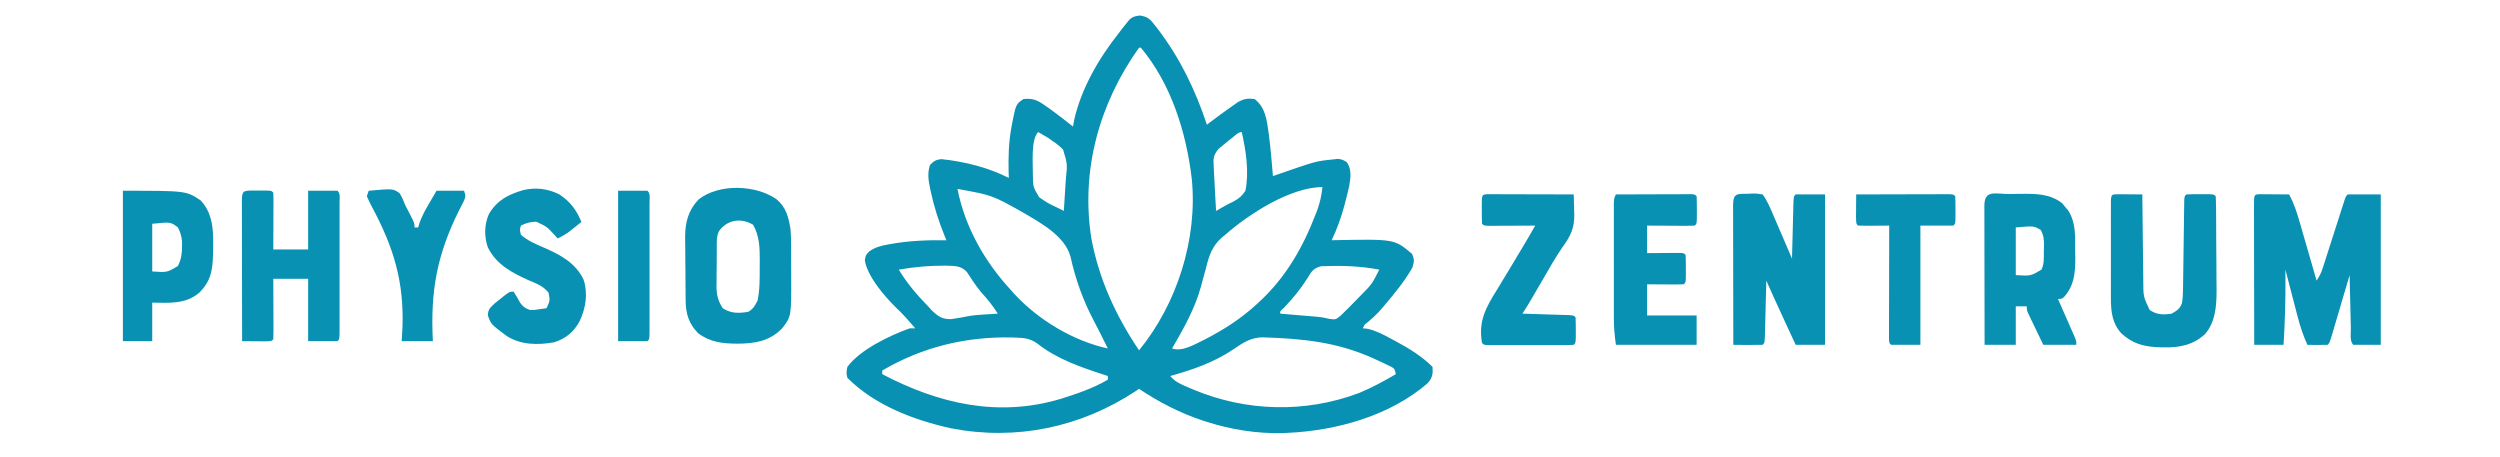
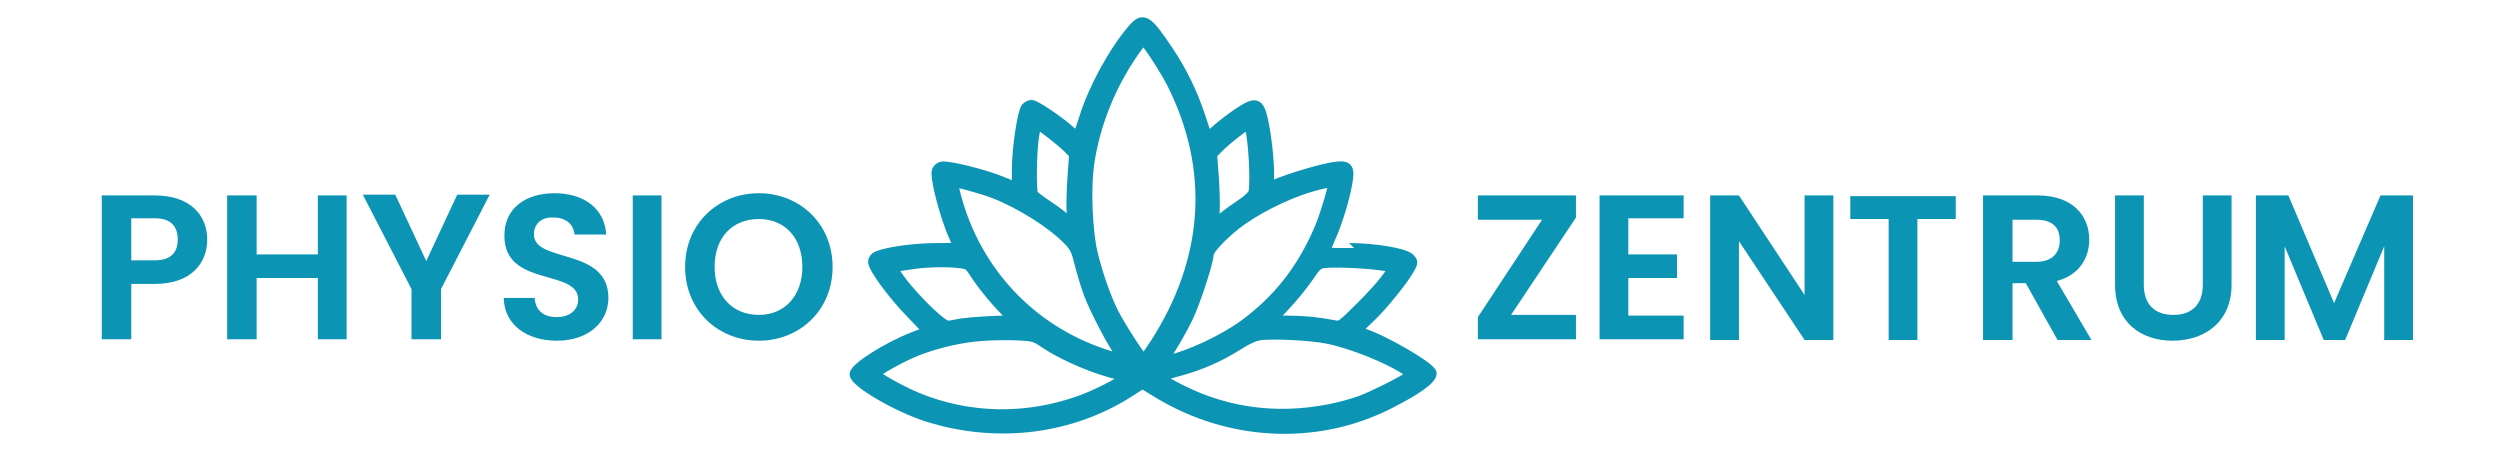
- <svg xmlns="http://www.w3.org/2000/svg" version="1.1" width="1363" height="249">
-   <path d="M0 0 C4.543 0.704 5.567 1.963 8.367 5.551 C8.993 6.35 8.993 6.35 9.632 7.165 C21.823 23.102 30.284 40.577 36.555 59.551 C36.993 59.21 37.431 58.87 37.883 58.52 C42.08 55.312 46.353 52.207 50.68 49.176 C51.652 48.487 52.624 47.799 53.625 47.09 C56.948 45.344 58.855 45.081 62.555 45.551 C68.563 50.162 69.191 57.003 70.246 64.181 C71.257 71.945 71.927 79.748 72.555 87.551 C73.133 87.349 73.712 87.148 74.308 86.94 C95.986 79.43 95.986 79.43 104.555 78.551 C105.689 78.427 106.823 78.303 107.992 78.176 C110.555 78.551 110.555 78.551 112.93 80.051 C115.524 84.041 114.929 88.34 114.16 92.883 C113.618 95.373 113.01 97.835 112.367 100.301 C112.145 101.173 111.923 102.046 111.695 102.944 C109.896 109.774 107.603 116.168 104.555 122.551 C105.224 122.528 105.893 122.504 106.582 122.48 C138.833 121.874 138.833 121.874 148.367 129.926 C149.832 133.163 149.566 134.183 148.555 137.551 C144.275 144.941 138.827 151.622 133.305 158.113 C132.563 158.988 132.563 158.988 131.805 159.881 C128.952 163.167 125.995 165.861 122.555 168.551 C122.225 169.211 121.895 169.871 121.555 170.551 C122.355 170.622 123.156 170.693 123.98 170.766 C128.695 171.801 132.512 173.837 136.742 176.113 C137.581 176.559 138.419 177.005 139.283 177.465 C146.548 181.403 153.675 185.671 159.555 191.551 C159.867 195.45 159.531 197.394 156.992 200.402 C136.414 218.261 107.259 226.33 80.555 227.551 C79.714 227.592 78.874 227.633 78.008 227.676 C63.908 228.018 49.961 225.826 36.555 221.551 C35.924 221.35 35.293 221.149 34.643 220.942 C22.149 216.869 10.485 210.838 -0.445 203.551 C-1.054 203.963 -1.662 204.376 -2.289 204.801 C-32.313 224.581 -67.5 231.936 -102.967 225.062 C-123.288 220.56 -144.467 212.529 -159.445 197.551 C-160.07 194.863 -160.07 194.863 -159.445 191.551 C-152.377 182.072 -136.393 174.492 -125.445 170.551 C-124.455 170.551 -123.465 170.551 -122.445 170.551 C-125.749 166.685 -129.033 162.893 -132.758 159.426 C-139.175 153.14 -148.497 142.356 -149.945 133.488 C-149.445 130.551 -149.445 130.551 -147.355 128.473 C-143.982 126.245 -141.351 125.585 -137.383 124.863 C-136.723 124.743 -136.063 124.623 -135.384 124.499 C-125.406 122.753 -115.554 122.389 -105.445 122.551 C-105.832 121.616 -106.219 120.682 -106.617 119.719 C-109.684 112.076 -112.153 104.485 -113.883 96.426 C-114.058 95.633 -114.234 94.841 -114.415 94.024 C-115.303 89.634 -115.851 85.918 -114.445 81.551 C-112.429 79.423 -111.229 78.643 -108.316 78.301 C-95.775 79.589 -82.704 82.815 -71.445 88.551 C-71.498 86.898 -71.498 86.898 -71.551 85.211 C-71.726 77.078 -71.52 69.259 -70.07 61.238 C-69.881 60.191 -69.881 60.191 -69.688 59.123 C-67.58 48.356 -67.58 48.356 -63.445 45.551 C-58.322 44.997 -55.79 46.18 -51.633 49.113 C-50.6 49.836 -49.568 50.56 -48.504 51.305 C-44.417 54.306 -40.389 57.364 -36.445 60.551 C-36.136 58.787 -36.136 58.787 -35.82 56.988 C-31.902 39.695 -22.367 23.332 -11.445 9.551 C-10.44 8.228 -10.44 8.228 -9.414 6.879 C-8.744 6.049 -8.073 5.219 -7.383 4.363 C-6.794 3.627 -6.205 2.891 -5.598 2.133 C-3.445 0.551 -3.445 0.551 0 0 Z M-0.445 17.551 C-22.158 47.958 -32.398 84.676 -26.369 121.928 C-22.155 144.115 -12.979 163.891 -0.445 182.551 C20.293 157.235 31.555 121.816 28.316 89.142 C25.34 63.872 17.162 37.398 0.555 17.551 C0.225 17.551 -0.105 17.551 -0.445 17.551 Z M-55.445 63.551 C-59.569 67.675 -58.21 81.245 -58.329 86.68 C-58.249 93.433 -58.249 93.433 -54.91 99.051 C-51.83 101.326 -48.947 103.018 -45.445 104.551 C-44.109 105.212 -42.775 105.877 -41.445 106.551 C-41.127 102.266 -40.859 97.981 -40.634 93.691 C-40.55 92.234 -40.454 90.778 -40.344 89.323 C-39.484 80.93 -39.484 80.93 -41.847 73.096 C-43.612 71.291 -45.327 69.914 -47.445 68.551 C-48.248 67.964 -49.051 67.378 -49.879 66.773 C-50.54 66.391 -51.201 66.008 -51.883 65.613 C-52.562 65.212 -53.241 64.811 -53.941 64.398 C-54.686 63.979 -54.686 63.979 -55.445 63.551 Z M50.305 66.738 C49.536 67.33 48.768 67.922 47.977 68.531 C47.177 69.198 46.378 69.864 45.555 70.551 C44.685 71.267 43.816 71.984 42.92 72.723 C39.876 76.363 40.035 78.139 40.285 82.82 C40.314 83.501 40.344 84.182 40.374 84.884 C40.472 87.046 40.607 89.204 40.742 91.363 C40.816 92.834 40.887 94.305 40.955 95.775 C41.128 99.369 41.333 102.96 41.555 106.551 C42.608 105.942 43.661 105.334 44.746 104.707 C46.881 103.476 48.964 102.363 51.207 101.332 C54.167 99.672 55.68 98.417 57.555 95.551 C59.645 85.37 57.837 73.577 55.555 63.551 C53.553 63.551 51.802 65.576 50.305 66.738 Z M-99.445 94.551 C-95.298 115.407 -84.713 134.002 -70.445 149.551 C-69.665 150.425 -68.886 151.299 -68.082 152.199 C-54.928 166.216 -36.269 177.422 -17.445 181.551 C-17.797 180.847 -18.149 180.143 -18.512 179.418 C-19.567 177.308 -20.619 175.195 -21.668 173.082 C-22.817 170.798 -23.99 168.526 -25.191 166.27 C-30.998 155.2 -35.144 143.639 -37.82 131.426 C-40.865 120.235 -53.975 113.138 -63.445 107.551 C-80.536 97.933 -80.536 97.933 -99.445 94.551 Z M46.555 119.551 C45.979 120.017 45.403 120.484 44.81 120.964 C39.203 125.894 37.688 131.069 35.93 138.176 C35.343 140.338 34.754 142.5 34.16 144.66 C33.883 145.687 33.607 146.714 33.322 147.771 C29.951 159.985 23.873 170.656 17.555 181.551 C23.384 183.494 30.172 179.116 35.555 176.551 C45.711 171.33 55.123 165.289 63.555 157.551 C64.043 157.105 64.531 156.659 65.034 156.2 C79.664 142.688 88.933 126.444 95.992 107.988 C96.363 107.025 96.363 107.025 96.741 106.042 C98.275 101.854 99.062 97.953 99.555 93.551 C82.044 93.551 59.188 108.415 46.555 119.551 Z M-131.445 138.551 C-126.923 145.996 -121.537 152.338 -115.445 158.551 C-114.747 159.318 -114.048 160.085 -113.328 160.875 C-109.945 164.124 -107.82 165.546 -103.039 165.562 C-99.804 165.125 -96.633 164.561 -93.436 163.907 C-90.136 163.316 -86.853 163.136 -83.508 162.926 C-81.762 162.814 -81.762 162.814 -79.98 162.699 C-78.726 162.626 -78.726 162.626 -77.445 162.551 C-80.128 158.259 -83.126 154.597 -86.52 150.848 C-89.436 147.369 -91.882 143.576 -94.355 139.773 C-97.727 136.188 -101.11 136.617 -105.82 136.383 C-114.597 136.336 -122.786 137.056 -131.445 138.551 Z M98.879 136.695 C94.43 137.84 93.593 139.547 91.242 143.426 C87.479 149.384 83.273 154.399 78.426 159.504 C76.442 161.212 76.442 161.212 76.555 162.551 C77.215 162.606 77.875 162.661 78.555 162.719 C81.576 162.973 84.597 163.231 87.617 163.488 C88.656 163.575 89.694 163.662 90.764 163.752 C91.779 163.839 92.794 163.926 93.84 164.016 C95.327 164.138 95.327 164.138 96.844 164.262 C99.555 164.551 99.555 164.551 103.438 165.414 C106.706 165.86 106.706 165.86 109.512 163.629 C110.484 162.708 111.436 161.763 112.367 160.801 C112.875 160.304 113.383 159.808 113.906 159.296 C115.481 157.738 117.021 156.15 118.555 154.551 C119.045 154.048 119.536 153.545 120.042 153.026 C126.477 146.562 126.477 146.562 130.555 138.551 C119.894 136.537 109.692 136.27 98.879 136.695 Z M66.969 175.469 C60.524 175.521 56.3 178.362 51.151 181.897 C40.663 189.024 28.713 193.199 16.555 196.551 C19.291 199.936 23.029 201.328 26.93 202.988 C27.649 203.295 28.368 203.603 29.108 203.919 C57.894 215.997 90.179 216.856 119.511 205.814 C126.457 202.955 133.074 199.335 139.555 195.551 C138.889 192.54 138.889 192.54 136.951 191.463 C136.262 191.134 135.573 190.804 134.863 190.465 C134.092 190.094 133.32 189.723 132.526 189.34 C131.69 188.956 130.854 188.572 129.992 188.176 C128.7 187.578 128.7 187.578 127.383 186.968 C107.42 177.932 88.581 176.154 66.969 175.469 Z M-140.445 193.551 C-140.445 194.211 -140.445 194.871 -140.445 195.551 C-109.607 211.708 -77.163 219.225 -43 208.969 C-34.185 206.184 -25.459 203.238 -17.445 198.551 C-17.445 197.891 -17.445 197.231 -17.445 196.551 C-17.973 196.381 -18.5 196.21 -19.043 196.035 C-32.01 191.802 -45.016 187.423 -55.855 178.867 C-59.554 176.191 -63.077 175.695 -67.57 175.613 C-68.344 175.587 -69.117 175.561 -69.914 175.535 C-95.106 175.017 -118.704 180.812 -140.445 193.551 Z " fill="#0891B2" transform="translate(621.4453,8.449219)" />
-   <path d="M0 0 C0.749 0.005 1.498 0.01 2.269 0.016 C3.078 0.019 3.887 0.022 4.72 0.026 C5.571 0.034 6.421 0.042 7.297 0.051 C8.151 0.056 9.005 0.06 9.885 0.065 C12.001 0.077 14.118 0.094 16.234 0.114 C18.99 5.14 20.59 10.191 22.152 15.668 C22.414 16.57 22.676 17.471 22.946 18.4 C23.777 21.261 24.599 24.125 25.422 26.989 C25.986 28.937 26.55 30.885 27.115 32.832 C28.494 37.591 29.866 42.352 31.234 47.114 C32.969 44.512 33.8 42.75 34.73 39.842 C35.007 38.984 35.284 38.127 35.57 37.243 C35.862 36.321 36.155 35.399 36.457 34.449 C36.762 33.502 37.068 32.554 37.383 31.577 C38.358 28.549 39.328 25.519 40.297 22.489 C41.269 19.451 42.243 16.414 43.221 13.378 C43.83 11.489 44.435 9.598 45.038 7.706 C45.311 6.855 45.585 6.004 45.867 5.127 C46.108 4.374 46.348 3.621 46.596 2.846 C47.234 1.114 47.234 1.114 48.234 0.114 C54.174 0.114 60.114 0.114 66.234 0.114 C66.234 27.174 66.234 54.234 66.234 82.114 C61.284 82.114 56.334 82.114 51.234 82.114 C49.177 80.057 49.977 75.758 49.918 72.922 C49.897 72.102 49.876 71.282 49.855 70.438 C49.789 67.809 49.73 65.18 49.672 62.551 C49.628 60.773 49.585 58.995 49.541 57.217 C49.433 52.849 49.332 48.481 49.234 44.114 C48.906 45.229 48.578 46.345 48.24 47.494 C47.027 51.619 45.809 55.743 44.589 59.867 C44.062 61.654 43.535 63.442 43.009 65.23 C42.255 67.795 41.497 70.359 40.738 72.922 C40.503 73.726 40.267 74.53 40.025 75.359 C38.348 81 38.348 81 37.234 82.114 C35.381 82.186 33.526 82.197 31.672 82.176 C30.66 82.167 29.648 82.158 28.605 82.149 C27.823 82.137 27.04 82.125 26.234 82.114 C23.977 77.141 22.327 72.276 20.972 66.992 C20.679 65.875 20.679 65.875 20.38 64.736 C19.764 62.384 19.155 60.03 18.547 57.676 C18.127 56.07 17.707 54.464 17.287 52.858 C16.264 48.944 15.247 45.029 14.234 41.114 C14.246 42.397 14.257 43.681 14.269 45.004 C14.345 57.41 13.979 69.731 13.234 82.114 C7.954 82.114 2.674 82.114 -2.766 82.114 C-2.788 71.57 -2.807 61.026 -2.818 50.482 C-2.823 45.587 -2.83 40.691 -2.841 35.796 C-2.852 31.076 -2.858 26.355 -2.861 21.635 C-2.863 19.83 -2.866 18.025 -2.872 16.22 C-2.879 13.701 -2.88 11.182 -2.879 8.663 C-2.883 7.909 -2.887 7.155 -2.89 6.378 C-2.878 0.185 -2.878 0.185 0 0 Z " fill="#0891B2" transform="translate(1231.766,105.8865)" />
-   <path d="M0 0 C0.686 -0.037 1.372 -0.075 2.078 -0.113 C4.086 -0.148 4.086 -0.148 7.625 0.375 C10.306 4.052 11.984 8.257 13.762 12.426 C14.046 13.085 14.33 13.743 14.623 14.422 C15.523 16.509 16.418 18.598 17.312 20.688 C17.925 22.11 18.537 23.533 19.15 24.955 C20.646 28.427 22.137 31.9 23.625 35.375 C23.663 33.838 23.663 33.838 23.701 32.27 C23.795 28.481 23.895 24.692 23.997 20.904 C24.041 19.261 24.082 17.619 24.122 15.977 C24.18 13.621 24.244 11.266 24.309 8.91 C24.334 7.802 24.334 7.802 24.359 6.672 C24.511 1.489 24.511 1.489 25.625 0.375 C30.905 0.375 36.185 0.375 41.625 0.375 C41.625 27.435 41.625 54.495 41.625 82.375 C36.345 82.375 31.065 82.375 25.625 82.375 C23.989 78.837 22.353 75.299 20.718 71.761 C19.893 69.977 19.068 68.192 18.242 66.408 C15.321 60.085 12.434 53.749 9.625 47.375 C9.6 48.4 9.575 49.424 9.549 50.48 C9.455 54.269 9.355 58.058 9.253 61.846 C9.209 63.489 9.168 65.131 9.128 66.773 C9.07 69.129 9.006 71.484 8.941 73.84 C8.916 74.948 8.916 74.948 8.891 76.078 C8.739 81.261 8.739 81.261 7.625 82.375 C4.928 82.448 2.258 82.467 -0.438 82.438 C-1.196 82.433 -1.955 82.428 -2.736 82.424 C-4.616 82.412 -6.495 82.394 -8.375 82.375 C-8.398 71.831 -8.416 61.287 -8.427 50.744 C-8.432 45.848 -8.439 40.953 -8.45 36.057 C-8.461 31.337 -8.467 26.617 -8.47 21.897 C-8.472 20.092 -8.475 18.287 -8.481 16.482 C-8.488 13.962 -8.489 11.443 -8.489 8.924 C-8.492 8.17 -8.496 7.416 -8.499 6.64 C-8.485 -0.524 -6.544 0.134 0 0 Z " fill="#0891B2" transform="translate(953.375,105.625)" />
-   <path d="M0 0 C5.348 4.457 6.601 9.86 7.688 16.406 C7.95 19.479 7.992 22.53 7.988 25.613 C7.993 26.46 7.997 27.307 8.001 28.179 C8.007 29.958 8.008 31.737 8.003 33.516 C8 36.202 8.024 38.887 8.049 41.572 C8.135 64.07 8.135 64.07 2.904 70.649 C-4.111 77.58 -11.847 78.679 -21.312 78.781 C-29.333 78.711 -36.101 78.026 -42.688 73.094 C-47.642 68.021 -49.406 62.627 -49.49 55.689 C-49.502 54.757 -49.515 53.825 -49.528 52.866 C-49.536 51.864 -49.543 50.863 -49.551 49.832 C-49.559 48.794 -49.567 47.755 -49.575 46.685 C-49.589 44.487 -49.6 42.289 -49.608 40.091 C-49.619 37.852 -49.64 35.612 -49.669 33.373 C-49.712 30.13 -49.728 26.888 -49.738 23.645 C-49.765 22.158 -49.765 22.158 -49.791 20.642 C-49.766 12.591 -48.029 5.925 -42.312 0.031 C-31.13 -8.589 -11.344 -7.868 0 0 Z M-31.312 17.406 C-32.817 20.415 -32.496 23.527 -32.516 26.828 C-32.521 27.566 -32.527 28.303 -32.533 29.063 C-32.542 30.627 -32.549 32.19 -32.553 33.754 C-32.562 36.133 -32.593 38.512 -32.625 40.891 C-32.632 42.411 -32.637 43.932 -32.641 45.453 C-32.653 46.16 -32.665 46.866 -32.678 47.594 C-32.657 52.268 -31.817 55.458 -29.312 59.406 C-24.857 62.377 -20.531 62.276 -15.312 61.406 C-12.574 59.68 -11.957 58.367 -10.312 55.406 C-9.012 49.298 -9.129 43.248 -9.125 37.031 C-9.113 35.933 -9.101 34.835 -9.088 33.703 C-9.075 26.687 -9.166 20.14 -12.75 13.906 C-19.36 10.037 -26.854 11.164 -31.312 17.406 Z " fill="#0891B2" transform="translate(423.3125,108.5938)" />
-   <path d="M0 0 C2.066 -0.01 4.13 -0.041 6.195 -0.072 C14.429 -0.14 22.219 -0.191 28.941 5.072 C29.469 5.726 29.996 6.379 30.539 7.053 C31.084 7.699 31.63 8.344 32.191 9.01 C36.517 15.851 35.968 23.252 35.977 31.053 C36.001 32.286 36.026 33.519 36.051 34.789 C36.076 42.783 35.512 49.742 30.091 55.978 C28.602 57.24 28.602 57.24 26.602 57.24 C26.904 57.926 27.207 58.613 27.52 59.32 C28.884 62.417 30.243 65.516 31.602 68.615 C32.079 69.695 32.555 70.776 33.047 71.889 C33.498 72.92 33.949 73.951 34.414 75.014 C34.833 75.967 35.252 76.92 35.684 77.902 C36.602 80.24 36.602 80.24 36.602 82.24 C30.662 82.24 24.722 82.24 18.602 82.24 C17.097 79.117 15.598 75.992 14.102 72.865 C13.672 71.976 13.243 71.086 12.801 70.17 C12.395 69.319 11.989 68.468 11.57 67.592 C11.193 66.806 10.816 66.021 10.428 65.211 C9.602 63.24 9.602 63.24 9.602 61.24 C7.622 61.24 5.642 61.24 3.602 61.24 C3.602 68.17 3.602 75.1 3.602 82.24 C-2.008 82.24 -7.618 82.24 -13.398 82.24 C-13.421 71.696 -13.439 61.153 -13.45 50.609 C-13.455 45.713 -13.463 40.818 -13.474 35.923 C-13.485 31.202 -13.491 26.482 -13.493 21.762 C-13.495 19.957 -13.499 18.152 -13.504 16.347 C-13.511 13.828 -13.512 11.309 -13.512 8.789 C-13.516 8.035 -13.519 7.282 -13.523 6.505 C-13.505 -2.498 -7.745 0.022 0 0 Z M3.602 18.24 C3.602 26.82 3.602 35.4 3.602 44.24 C11.747 44.729 11.747 44.729 17.602 41.24 C19.23 37.983 18.87 34.441 18.914 30.865 C18.943 30.097 18.972 29.329 19.002 28.537 C19.041 25.074 18.895 22.8 17.27 19.701 C13.5 17.36 13.5 17.36 3.602 18.24 Z " fill="#0891B2" transform="translate(1095.398,105.7598)" />
-   <path d="M0 0 C0.703 0.004 1.405 0.008 2.129 0.012 C2.831 0.008 3.534 0.004 4.258 0 C9.502 0.01 9.502 0.01 10.629 1.137 C10.717 3.428 10.736 5.722 10.727 8.016 C10.725 8.702 10.724 9.389 10.722 10.096 C10.717 12.297 10.704 14.498 10.691 16.699 C10.686 18.188 10.682 19.677 10.678 21.166 C10.668 24.823 10.648 28.48 10.629 32.137 C16.899 32.137 23.169 32.137 29.629 32.137 C29.629 21.577 29.629 11.017 29.629 0.137 C34.909 0.137 40.189 0.137 45.629 0.137 C47.346 1.854 46.755 4.037 46.764 6.327 C46.762 7.07 46.76 7.813 46.758 8.578 C46.76 9.357 46.762 10.136 46.764 10.938 C46.768 13.525 46.765 16.112 46.762 18.699 C46.762 20.489 46.763 22.279 46.765 24.069 C46.766 27.825 46.764 31.581 46.759 35.337 C46.754 40.163 46.757 44.988 46.763 49.814 C46.766 53.512 46.765 57.209 46.763 60.906 C46.762 62.686 46.763 64.466 46.765 66.246 C46.768 68.729 46.764 71.212 46.758 73.695 C46.76 74.438 46.762 75.181 46.764 75.947 C46.743 81.022 46.743 81.022 45.629 82.137 C40.349 82.137 35.069 82.137 29.629 82.137 C29.629 70.917 29.629 59.697 29.629 48.137 C23.359 48.137 17.089 48.137 10.629 48.137 C10.641 50.507 10.652 52.878 10.664 55.32 C10.672 57.607 10.678 59.894 10.684 62.181 C10.689 63.775 10.696 65.368 10.704 66.962 C10.716 69.248 10.722 71.534 10.727 73.82 C10.732 74.537 10.737 75.254 10.742 75.992 C10.742 77.707 10.691 79.423 10.629 81.137 C9.629 82.137 9.629 82.137 6.031 82.234 C4.543 82.228 3.055 82.216 1.566 82.199 C0.808 82.195 0.049 82.19 -0.732 82.186 C-2.612 82.174 -4.492 82.156 -6.371 82.137 C-6.394 71.593 -6.412 61.049 -6.423 50.505 C-6.428 45.61 -6.435 40.714 -6.447 35.819 C-6.457 31.099 -6.463 26.379 -6.466 21.658 C-6.468 19.853 -6.471 18.048 -6.477 16.243 C-6.484 13.724 -6.485 11.205 -6.485 8.686 C-6.488 7.932 -6.492 7.178 -6.496 6.402 C-6.483 0.231 -6.19 0.012 0 0 Z " fill="#0891B2" transform="translate(138.3711,103.8633)" />
-   <path d="M0 0 C1.488 0.007 2.977 0.019 4.465 0.035 C5.223 0.04 5.982 0.044 6.764 0.049 C8.643 0.061 10.523 0.079 12.402 0.098 C12.411 1.149 12.411 1.149 12.42 2.221 C12.478 8.842 12.55 15.462 12.638 22.082 C12.683 25.486 12.722 28.889 12.749 32.292 C12.78 36.209 12.835 40.126 12.891 44.043 C12.897 45.259 12.903 46.475 12.91 47.727 C12.966 55.863 12.966 55.863 16.402 63.098 C20.43 65.783 23.67 65.778 28.402 65.098 C31.219 63.455 32.943 62.44 34.016 59.306 C34.475 56.682 34.558 54.183 34.592 51.519 C34.617 49.842 34.617 49.842 34.642 48.132 C34.656 46.931 34.67 45.73 34.684 44.492 C34.702 43.257 34.72 42.022 34.739 40.75 C34.808 36.131 34.869 31.512 34.928 26.893 C34.987 22.363 35.053 17.834 35.121 13.305 C35.135 12.097 35.148 10.89 35.162 9.646 C35.187 7.984 35.187 7.984 35.213 6.288 C35.232 4.818 35.232 4.818 35.251 3.317 C35.402 1.098 35.402 1.098 36.402 0.098 C38.914 -0.002 41.391 -0.041 43.902 -0.027 C44.605 -0.031 45.307 -0.035 46.031 -0.039 C51.276 -0.029 51.276 -0.029 52.402 1.098 C52.517 2.972 52.562 4.85 52.579 6.728 C52.599 8.537 52.599 8.537 52.618 10.382 C52.626 11.698 52.633 13.015 52.641 14.371 C52.645 15.04 52.649 15.71 52.653 16.399 C52.674 19.952 52.688 23.505 52.698 27.058 C52.708 30.704 52.743 34.349 52.783 37.995 C52.809 40.816 52.817 43.637 52.821 46.458 C52.828 48.447 52.854 50.435 52.881 52.424 C52.862 60.747 52.343 69.428 46.74 76.068 C40.505 82.076 32.869 83.629 24.465 83.473 C23.278 83.457 23.278 83.457 22.067 83.442 C13.524 83.215 7.204 81.659 0.84 75.707 C-4.077 70.203 -4.722 63.934 -4.727 56.854 C-4.73 55.617 -4.733 54.379 -4.737 53.104 C-4.735 51.763 -4.733 50.423 -4.73 49.082 C-4.731 47.702 -4.732 46.321 -4.733 44.94 C-4.735 42.056 -4.733 39.171 -4.728 36.286 C-4.722 32.581 -4.726 28.877 -4.732 25.172 C-4.735 22.326 -4.734 19.479 -4.731 16.633 C-4.731 15.266 -4.732 13.9 -4.734 12.533 C-4.736 10.63 -4.732 8.726 -4.727 6.823 C-4.726 5.197 -4.726 5.197 -4.725 3.538 C-4.521 -0.369 -4.076 0.111 0 0 Z " fill="#0891B2" transform="translate(1155.598,105.9023)" />
-   <path d="M0 0 C6.004 4.017 9.22 8.396 12 15 C10.587 16.129 9.169 17.253 7.75 18.375 C6.961 19.001 6.172 19.628 5.359 20.273 C3.288 21.789 1.329 22.942 -1 24 C-1.496 23.434 -1.993 22.868 -2.504 22.285 C-6.89 17.523 -6.89 17.523 -12.688 14.875 C-15.968 14.999 -18.098 15.505 -21 17 C-21.672 19.283 -21.672 19.283 -21 22 C-17.431 25.179 -12.975 27.061 -8.625 28.938 C0.293 32.788 8.775 37.282 13.133 46.359 C15.628 53.956 14.405 61.744 11.129 68.879 C7.911 74.924 3.776 78.408 -2.77 80.59 C-11.652 82.223 -21.339 82.132 -29 77 C-37.32 70.775 -37.32 70.775 -39 66 C-38.942 62.768 -37.918 61.921 -35.566 59.641 C-34.575 58.852 -33.584 58.063 -32.562 57.25 C-31.574 56.451 -30.585 55.652 -29.566 54.828 C-27 53 -27 53 -25 53 C-23.667 54.95 -22.561 56.99 -21.414 59.055 C-19.759 61.332 -18.659 62.104 -16 63 C-13.627 63.03 -13.627 63.03 -11.25 62.625 C-10.451 62.514 -9.652 62.403 -8.828 62.289 C-8.225 62.194 -7.622 62.098 -7 62 C-5.106 57.847 -5.106 57.847 -5.938 53.539 C-8.809 50.004 -12.052 48.798 -16.188 47.062 C-25.485 42.921 -34.552 38.309 -39.109 28.648 C-41.066 22.829 -40.96 16.318 -38.438 10.688 C-34.032 3.234 -28.084 0.118 -19.922 -2.309 C-12.86 -3.98 -6.528 -3.213 0 0 Z " fill="#0891B2" transform="translate(305,106)" />
-   <path d="M0 0 C34.5 0 34.5 0 42.375 5.25 C50.091 13.333 49.322 24.611 49.141 35.086 C48.835 43.585 47.946 49.129 41.863 55.375 C34.304 61.968 25.448 61.105 16 61 C16 67.93 16 74.86 16 82 C10.72 82 5.44 82 0 82 C0 54.94 0 27.88 0 0 Z M16 18 C16 26.58 16 35.16 16 44 C24.139 44.554 24.139 44.554 30 41 C31.763 37.406 32.272 34.485 32.25 30.5 C32.255 29.582 32.26 28.664 32.266 27.719 C31.977 24.76 31.357 22.642 30 20 C26.075 16.983 26.075 16.983 16 18 Z " fill="#0891B2" transform="translate(67,104)" />
-   <path d="M0 0 C6.106 -0.025 12.211 -0.043 18.317 -0.055 C20.395 -0.06 22.474 -0.067 24.553 -0.075 C27.534 -0.088 30.515 -0.093 33.496 -0.098 C34.899 -0.105 34.899 -0.105 36.331 -0.113 C37.191 -0.113 38.052 -0.113 38.939 -0.114 C40.082 -0.117 40.082 -0.117 41.247 -0.12 C43 0 43 0 44 1 C44.1 3.511 44.139 5.989 44.125 8.5 C44.131 9.554 44.131 9.554 44.137 10.629 C44.127 15.873 44.127 15.873 43 17 C41.073 17.087 39.143 17.107 37.215 17.098 C36.045 17.094 34.875 17.091 33.67 17.088 C32.438 17.08 31.207 17.071 29.938 17.062 C28.084 17.056 28.084 17.056 26.193 17.049 C23.129 17.037 20.064 17.019 17 17 C17 21.95 17 26.9 17 32 C18.432 31.988 19.864 31.977 21.34 31.965 C23.206 31.955 25.072 31.946 26.938 31.938 C27.883 31.929 28.829 31.921 29.803 31.912 C31.151 31.907 31.151 31.907 32.527 31.902 C33.776 31.894 33.776 31.894 35.051 31.886 C37 32 37 32 38 33 C38.1 35.511 38.139 37.989 38.125 40.5 C38.131 41.554 38.131 41.554 38.137 42.629 C38.127 47.873 38.127 47.873 37 49 C35.511 49.087 34.019 49.107 32.527 49.098 C31.628 49.094 30.729 49.091 29.803 49.088 C28.384 49.075 28.384 49.075 26.938 49.062 C25.988 49.058 25.039 49.053 24.061 49.049 C21.707 49.037 19.353 49.019 17 49 C17 54.61 17 60.22 17 66 C25.91 66 34.82 66 44 66 C44 71.28 44 76.56 44 82 C29.48 82 14.96 82 0 82 C-0.723 76.937 -1.126 72.582 -1.129 67.536 C-1.131 66.826 -1.133 66.116 -1.135 65.385 C-1.139 63.063 -1.136 60.74 -1.133 58.418 C-1.133 56.796 -1.134 55.174 -1.136 53.552 C-1.137 50.166 -1.135 46.779 -1.13 43.393 C-1.125 39.047 -1.128 34.701 -1.134 30.356 C-1.138 27.013 -1.136 23.67 -1.134 20.326 C-1.133 18.723 -1.134 17.12 -1.136 15.517 C-1.139 13.284 -1.135 11.05 -1.129 8.817 C-1.129 7.546 -1.128 6.275 -1.127 4.965 C-1 2 -1 2 0 0 Z " fill="#0891B2" transform="translate(881,106)" />
-   <path d="M0 0 C0.868 0.002 1.737 0.004 2.631 0.007 C3.612 0.007 4.593 0.007 5.604 0.007 C6.67 0.012 7.737 0.017 8.836 0.023 C9.922 0.024 11.008 0.025 12.127 0.027 C15.612 0.033 19.097 0.045 22.582 0.058 C24.938 0.063 27.294 0.067 29.65 0.071 C35.44 0.082 41.23 0.099 47.02 0.12 C47.113 2.979 47.181 5.835 47.234 8.694 C47.263 9.496 47.292 10.297 47.322 11.123 C47.422 18.286 45.363 22.708 41.145 28.499 C37.154 34.238 33.742 40.322 30.243 46.367 C28.377 49.587 26.497 52.799 24.617 56.011 C23.973 57.115 23.328 58.218 22.664 59.356 C21.502 61.309 20.281 63.229 19.02 65.12 C20.284 65.158 20.284 65.158 21.574 65.196 C24.692 65.291 27.81 65.39 30.927 65.493 C32.279 65.536 33.63 65.578 34.981 65.618 C36.92 65.675 38.858 65.739 40.797 65.804 C41.965 65.841 43.132 65.877 44.336 65.915 C47.02 66.12 47.02 66.12 48.02 67.12 C48.119 69.452 48.149 71.787 48.145 74.12 C48.148 76.038 48.148 76.038 48.152 77.995 C48.02 81.12 48.02 81.12 47.02 82.12 C45.49 82.219 43.956 82.248 42.424 82.25 C40.957 82.254 40.957 82.254 39.461 82.259 C38.398 82.257 37.334 82.255 36.238 82.253 C34.613 82.255 34.613 82.255 32.954 82.256 C30.657 82.257 28.361 82.255 26.064 82.251 C22.535 82.245 19.006 82.251 15.477 82.257 C13.251 82.256 11.026 82.255 8.801 82.253 C7.737 82.255 6.674 82.257 5.578 82.259 C4.6 82.256 3.623 82.253 2.615 82.25 C1.75 82.249 0.885 82.248 -0.007 82.247 C-1.98 82.12 -1.98 82.12 -2.98 81.12 C-5.11 69.139 -0.79 61.638 5.345 51.815 C7.228 48.784 9.058 45.725 10.883 42.659 C13.473 38.31 16.078 33.97 18.699 29.64 C21.201 25.499 23.646 21.336 26.02 17.12 C24.755 17.128 24.755 17.128 23.465 17.136 C20.347 17.153 17.229 17.166 14.112 17.175 C12.76 17.18 11.409 17.187 10.058 17.196 C8.119 17.208 6.181 17.213 4.242 17.218 C2.49 17.226 2.49 17.226 0.703 17.234 C-1.98 17.12 -1.98 17.12 -2.98 16.12 C-3.08 13.609 -3.119 11.131 -3.105 8.62 C-3.109 7.918 -3.113 7.215 -3.117 6.491 C-3.105 0.189 -3.105 0.189 0 0 Z " fill="#0891B2" transform="translate(810.9805,105.8797)" />
-   <path d="M0 0 C7.53 -0.025 15.059 -0.043 22.589 -0.055 C25.153 -0.06 27.717 -0.067 30.281 -0.075 C33.957 -0.088 37.633 -0.093 41.309 -0.098 C42.463 -0.103 43.617 -0.108 44.806 -0.113 C46.398 -0.113 46.398 -0.113 48.021 -0.114 C48.961 -0.116 49.9 -0.118 50.868 -0.12 C53 0 53 0 54 1 C54.1 3.511 54.139 5.989 54.125 8.5 C54.131 9.554 54.131 9.554 54.137 10.629 C54.127 15.873 54.127 15.873 53 17 C47.06 17 41.12 17 35 17 C35 38.45 35 59.9 35 82 C29.72 82 24.44 82 19 82 C18 81 18 81 17.88 78.45 C17.882 77.315 17.884 76.181 17.886 75.011 C17.887 73.73 17.887 72.449 17.887 71.129 C17.892 69.72 17.897 68.311 17.902 66.902 C17.904 65.469 17.906 64.035 17.907 62.602 C17.91 58.822 17.92 55.043 17.931 51.263 C17.942 47.409 17.946 43.555 17.951 39.701 C17.962 32.134 17.979 24.567 18 17 C16.784 17.012 15.569 17.023 14.316 17.035 C12.732 17.045 11.147 17.054 9.562 17.062 C8.76 17.071 7.958 17.079 7.131 17.088 C5.087 17.097 3.043 17.052 1 17 C0 16 0 16 -0.098 12.402 C-0.091 10.914 -0.079 9.426 -0.062 7.938 C-0.058 7.179 -0.053 6.42 -0.049 5.639 C-0.037 3.759 -0.019 1.88 0 0 Z " fill="#0891B2" transform="translate(1012,106)" />
-   <path d="M0 0 C13.363 -1.21 13.363 -1.21 16.934 1.43 C18.242 3.566 19.117 5.656 20 8 C20.927 9.797 21.865 11.589 22.812 13.375 C25 17.723 25 17.723 25 20 C25.66 20 26.32 20 27 20 C27.245 19.162 27.49 18.324 27.742 17.461 C29.161 13.556 31.019 10.19 33.125 6.625 C33.498 5.984 33.87 5.344 34.254 4.684 C35.164 3.12 36.081 1.559 37 0 C41.95 0 46.9 0 52 0 C53 3 53 3 51.569 6.286 C50.856 7.666 50.137 9.043 49.414 10.418 C37.189 34.875 33.602 54.773 35 82 C29.39 82 23.78 82 18 82 C18.137 79.649 18.273 77.297 18.414 74.875 C19.372 49.515 13.589 30.719 1.605 8.442 C0.666 6.664 -0.177 4.835 -1 3 C-0.67 2.01 -0.34 1.02 0 0 Z " fill="#0891B2" transform="translate(201,104)" />
-   <path d="M0 0 C5.28 0 10.56 0 16 0 C17.717 1.717 17.126 3.9 17.136 6.19 C17.134 6.933 17.131 7.676 17.129 8.441 C17.131 9.22 17.133 9.999 17.135 10.801 C17.139 13.389 17.136 15.975 17.133 18.562 C17.133 20.352 17.134 22.142 17.136 23.932 C17.137 27.688 17.135 31.444 17.13 35.2 C17.125 40.026 17.128 44.852 17.134 49.678 C17.138 53.375 17.136 57.072 17.134 60.77 C17.133 62.549 17.134 64.329 17.136 66.109 C17.139 68.592 17.135 71.075 17.129 73.559 C17.131 74.301 17.133 75.044 17.136 75.81 C17.114 80.886 17.114 80.886 16 82 C10.72 82 5.44 82 0 82 C0 54.94 0 27.88 0 0 Z " fill="#0891B2" transform="translate(337,104)" />
+ <svg xmlns="http://www.w3.org/2000/svg" version="1.2" viewBox="0 0 339 62" width="339" height="62">
+   <style>
+ 		.s0 { fill: #0c94b4;stroke: #0c94b4;stroke-miterlimit:100;stroke-width: 1.4 } 
+ 		.s1 { fill: #0c94b4 } 
+ 	</style>
+   <path fill-rule="evenodd" class="s0" d="m158.39 6.88c1.87 2.77 3.32 5.76 4.4 9.05l0.92 2.8 1.23-1.11c0.68-0.61 2.01-1.63 2.97-2.27 2.38-1.58 2.78-1.47 3.34 0.96 0.53 2.33 0.96 6.76 0.78 8.12l-0.14 1.05 1.09-0.47c1.74-0.75 5.61-1.92 7.45-2.26 2.19-0.4 2.56-0.16 2.33 1.52-0.24 1.86-1.1 4.87-2.03 7.19-0.47 1.17-0.86 2.14-0.86 2.15 0 0.01 1.38 0.03 3.06 0.04 3.63 0.04 7.52 0.69 8.22 1.39 0.42 0.43 0.43 0.53 0.1 1.17-0.77 1.5-3.53 4.95-5.42 6.78l-1.99 1.92 0.95 0.29c2.73 0.82 9.32 4.66 9.32 5.43 0 0.8-2.08 2.28-5.88 4.19-9.74 4.89-21.47 4.33-31.1-1.47l-2.23-1.35-1.57 1.02c-8.01 5.2-18.11 6.47-27.6 3.46-4.05-1.28-9.82-4.65-9.82-5.73 0-0.87 4.38-3.65 7.9-5.02l2.08-0.81-2.44-2.54c-2.53-2.63-5.04-6.07-5.04-6.91 0-0.26 0.25-0.59 0.56-0.71 1.4-0.59 5.01-1.09 7.96-1.1l3.14-0.02-0.68-1.51c-1.24-2.75-2.65-8.16-2.33-8.98 0.08-0.21 0.35-0.45 0.6-0.53 0.71-0.22 5.6 0.97 8.05 1.96l2.19 0.88 0.01-2.54c0-2.76 0.75-7.7 1.24-8.3 0.17-0.2 0.5-0.37 0.73-0.37 0.49 0 3.68 2.14 5.08 3.4 0.51 0.47 1.02 0.85 1.12 0.85 0.1 0 0.52-1.1 0.93-2.44 1.2-3.92 3.98-9.05 6.54-12.03 1.47-1.73 1.96-1.44 4.84 2.85zm-4.15-0.55c-3.51 4.77-5.88 10.6-6.62 16.28-0.4 3.13-0.17 8.7 0.48 11.53 0.63 2.74 1.83 6.21 2.85 8.23 0.94 1.87 3.85 6.38 4.12 6.38 0.1 0 0.82-0.99 1.6-2.19 7.31-11.39 8.11-23.54 2.29-35.18-0.84-1.66-2.54-4.36-3.51-5.55l-0.44-0.54zm-14.07 12.3c-0.31 2.11-0.37 7.34-0.08 7.78 0.1 0.15 1.02 0.85 2.06 1.54 1.03 0.69 2.09 1.49 2.35 1.78 0.76 0.84 0.94 0.62 0.83-1.05-0.05-0.86 0-2.95 0.12-4.65l0.22-3.1-0.82-0.86c-0.8-0.82-4-3.32-4.27-3.32-0.07 0-0.25 0.84-0.41 1.88zm27.44-0.67c-0.88 0.68-1.98 1.62-2.44 2.1l-0.83 0.87 0.23 3.1c0.12 1.7 0.17 3.79 0.12 4.65-0.06 0.86-0.03 1.57 0.06 1.57 0.09 0 0.64-0.38 1.21-0.84 0.57-0.47 1.68-1.26 2.45-1.77 0.78-0.51 1.48-1.18 1.56-1.48 0.37-1.38-0.05-8.18-0.56-9.09-0.14-0.26-0.59-0.04-1.8 0.89zm-38.45 6.74c0 0.1 0.21 0.96 0.46 1.92 2.7 10.16 10.09 18.06 20 21.38 1.27 0.43 2.41 0.74 2.55 0.69 0.14-0.04 0.02-0.37-0.25-0.72-1.01-1.28-3.53-6.11-4.29-8.2-0.43-1.18-0.99-3.04-1.25-4.13-0.39-1.61-0.65-2.17-1.42-2.97-2.2-2.31-6.4-4.98-10.13-6.45-1.7-0.67-5.68-1.74-5.67-1.52zm49.71 0.31c-3.26 0.79-7.35 2.67-10.41 4.78-2.13 1.48-4.58 3.97-4.58 4.67 0 0.94-1.77 6.4-2.72 8.41-0.52 1.1-1.53 2.94-2.24 4.08l-1.29 2.09 0.81-0.17c2.78-0.59 7.54-2.82 10.26-4.82 4.64-3.4 7.87-7.54 10.23-13.05 0.8-1.89 2.08-6.21 1.89-6.38-0.05-0.03-0.92 0.14-1.95 0.39zm-54.71 10.73c-0.76 0.1-1.8 0.26-2.32 0.35l-0.95 0.18 1.07 1.54c1.16 1.65 4 4.65 5.5 5.78 0.89 0.68 0.97 0.69 2.24 0.41 0.73-0.17 2.82-0.36 4.64-0.44l3.32-0.13-1.07-1.03c-1.41-1.36-3.37-3.73-4.38-5.31-0.78-1.21-0.88-1.28-2.13-1.43-1.59-0.19-4.08-0.16-5.92 0.08zm55.39-0.08c-0.84 0.11-1.06 0.3-2.16 1.93-0.68 1-2.09 2.74-3.15 3.86l-1.92 2.05h2.34c2.16 0.01 3.96 0.18 6.25 0.62 0.9 0.17 0.95 0.14 3.65-2.54 2.61-2.59 4.51-4.96 4.21-5.26-0.45-0.45-7.09-0.92-9.22-0.66zm-46.33 9.87c-2.86 0.2-6.01 0.91-8.81 1.99-2.04 0.78-5.75 2.85-5.75 3.21 0 0.32 3.56 2.31 5.75 3.21 7.03 2.89 14.89 3.01 22.2 0.34 2.11-0.78 5.11-2.29 5.75-2.92 0.3-0.28 0.25-0.36-0.37-0.49-3.33-0.74-7.71-2.59-10.35-4.37-1.28-0.87-1.52-0.94-3.62-1.04-1.24-0.06-3.4-0.03-4.8 0.07zm37.85-0.12c-0.88 0.09-1.73 0.46-3.32 1.45-2.45 1.54-4.89 2.61-7.74 3.4-3.3 0.91-3.22 0.78-1.12 1.95 6.63 3.68 13.87 4.79 21.5 3.27 1.32-0.26 3.17-0.77 4.12-1.13 1.78-0.67 5.6-2.58 6.46-3.23 0.48-0.37 0.48-0.38 0-0.73-2.21-1.64-7.67-3.85-11.12-4.51-2.15-0.41-6.79-0.65-8.78-0.47z" />
+   <path id="ZENTRUM" class="s1" aria-label="ZENTRUM" d="m213.7 26.5h-13.3v3.3h8.7l-8.7 13.2v3h13.3v-3.3h-8.8l8.8-13.2zm14.6 0h-11.4v19.5h11.4v-3.2h-7.5v-5.1h6.6v-3.2h-6.6v-4.9h7.5zm16.4 0v13.5l-8.9-13.5h-3.9v19.6h3.9v-13.4l8.9 13.4h3.9v-19.6zm6.2 3.2h5.2v16.4h3.9v-16.4h5.2v-3.1h-14.3zm28.4 2.9c0 1.7-1 2.9-3.2 2.9h-3.2v-5.7h3.2c2.2 0 3.2 1 3.2 2.8zm-10.4-6.1v19.6h4v-7.7h1.8l4.3 7.7h4.6l-4.7-8c3.1-0.8 4.4-3.2 4.4-5.6 0-3.3-2.3-6-7-6zm17.9 12.1c0 5.1 3.5 7.6 7.8 7.6 4.3 0 8-2.5 8-7.6v-12.1h-3.9v12.1c0 2.7-1.5 4.1-4 4.1-2.5 0-4-1.4-4-4.1v-12.1h-3.9zm19.1 7.5h3.9v-12.7l5.3 12.7h2.9l5.3-12.7v12.7h3.9v-19.6h-4.4l-6.3 14.6-6.2-14.6h-4.4z" />
+   <path id="PHYSIO" class="s1" aria-label="PHYSIO" d="m17.8 35.3v-5.7h3.2c2.2 0 3.1 1.1 3.1 2.9 0 1.7-0.9 2.8-3.1 2.8zm10.3-2.8c0-3.4-2.4-6-7.1-6h-7.2v19.5h4v-7.5h3.2c5.1 0 7.1-3 7.1-6zm15 13.5h3.9v-19.5h-3.9v8h-8.3v-8h-4v19.5h4v-8.3h8.3zm12.7-6.8v6.8h4v-6.8l6.6-12.8h-4.4l-4.2 9-4.2-9h-4.4zm26.7 1.2c0-6.9-10.1-4.7-10.1-8.6 0-1.6 1.2-2.4 2.7-2.3 1.7 0 2.7 1 2.8 2.3h4.3c-0.2-3.5-3-5.6-7-5.6-4 0-6.8 2.1-6.8 5.7-0.1 7.1 10 4.5 10 8.7 0 1.4-1.1 2.4-2.9 2.4-1.9 0-2.9-1-3-2.6h-4.2c0.1 3.7 3.2 5.8 7.2 5.8 4.5 0 7-2.7 7-5.8zm3.3 5.6h3.9v-19.5h-3.9zm27.1-9.8c0-5.9-4.5-10-10-10-5.5 0-10 4.1-10 10 0 5.9 4.5 10 10 10 5.5 0 10-4.1 10-10zm-16 0c0-4 2.4-6.5 6-6.5 3.5 0 5.9 2.5 5.9 6.5 0 3.9-2.4 6.5-5.9 6.5-3.6 0-6-2.6-6-6.5z" />
</svg>
